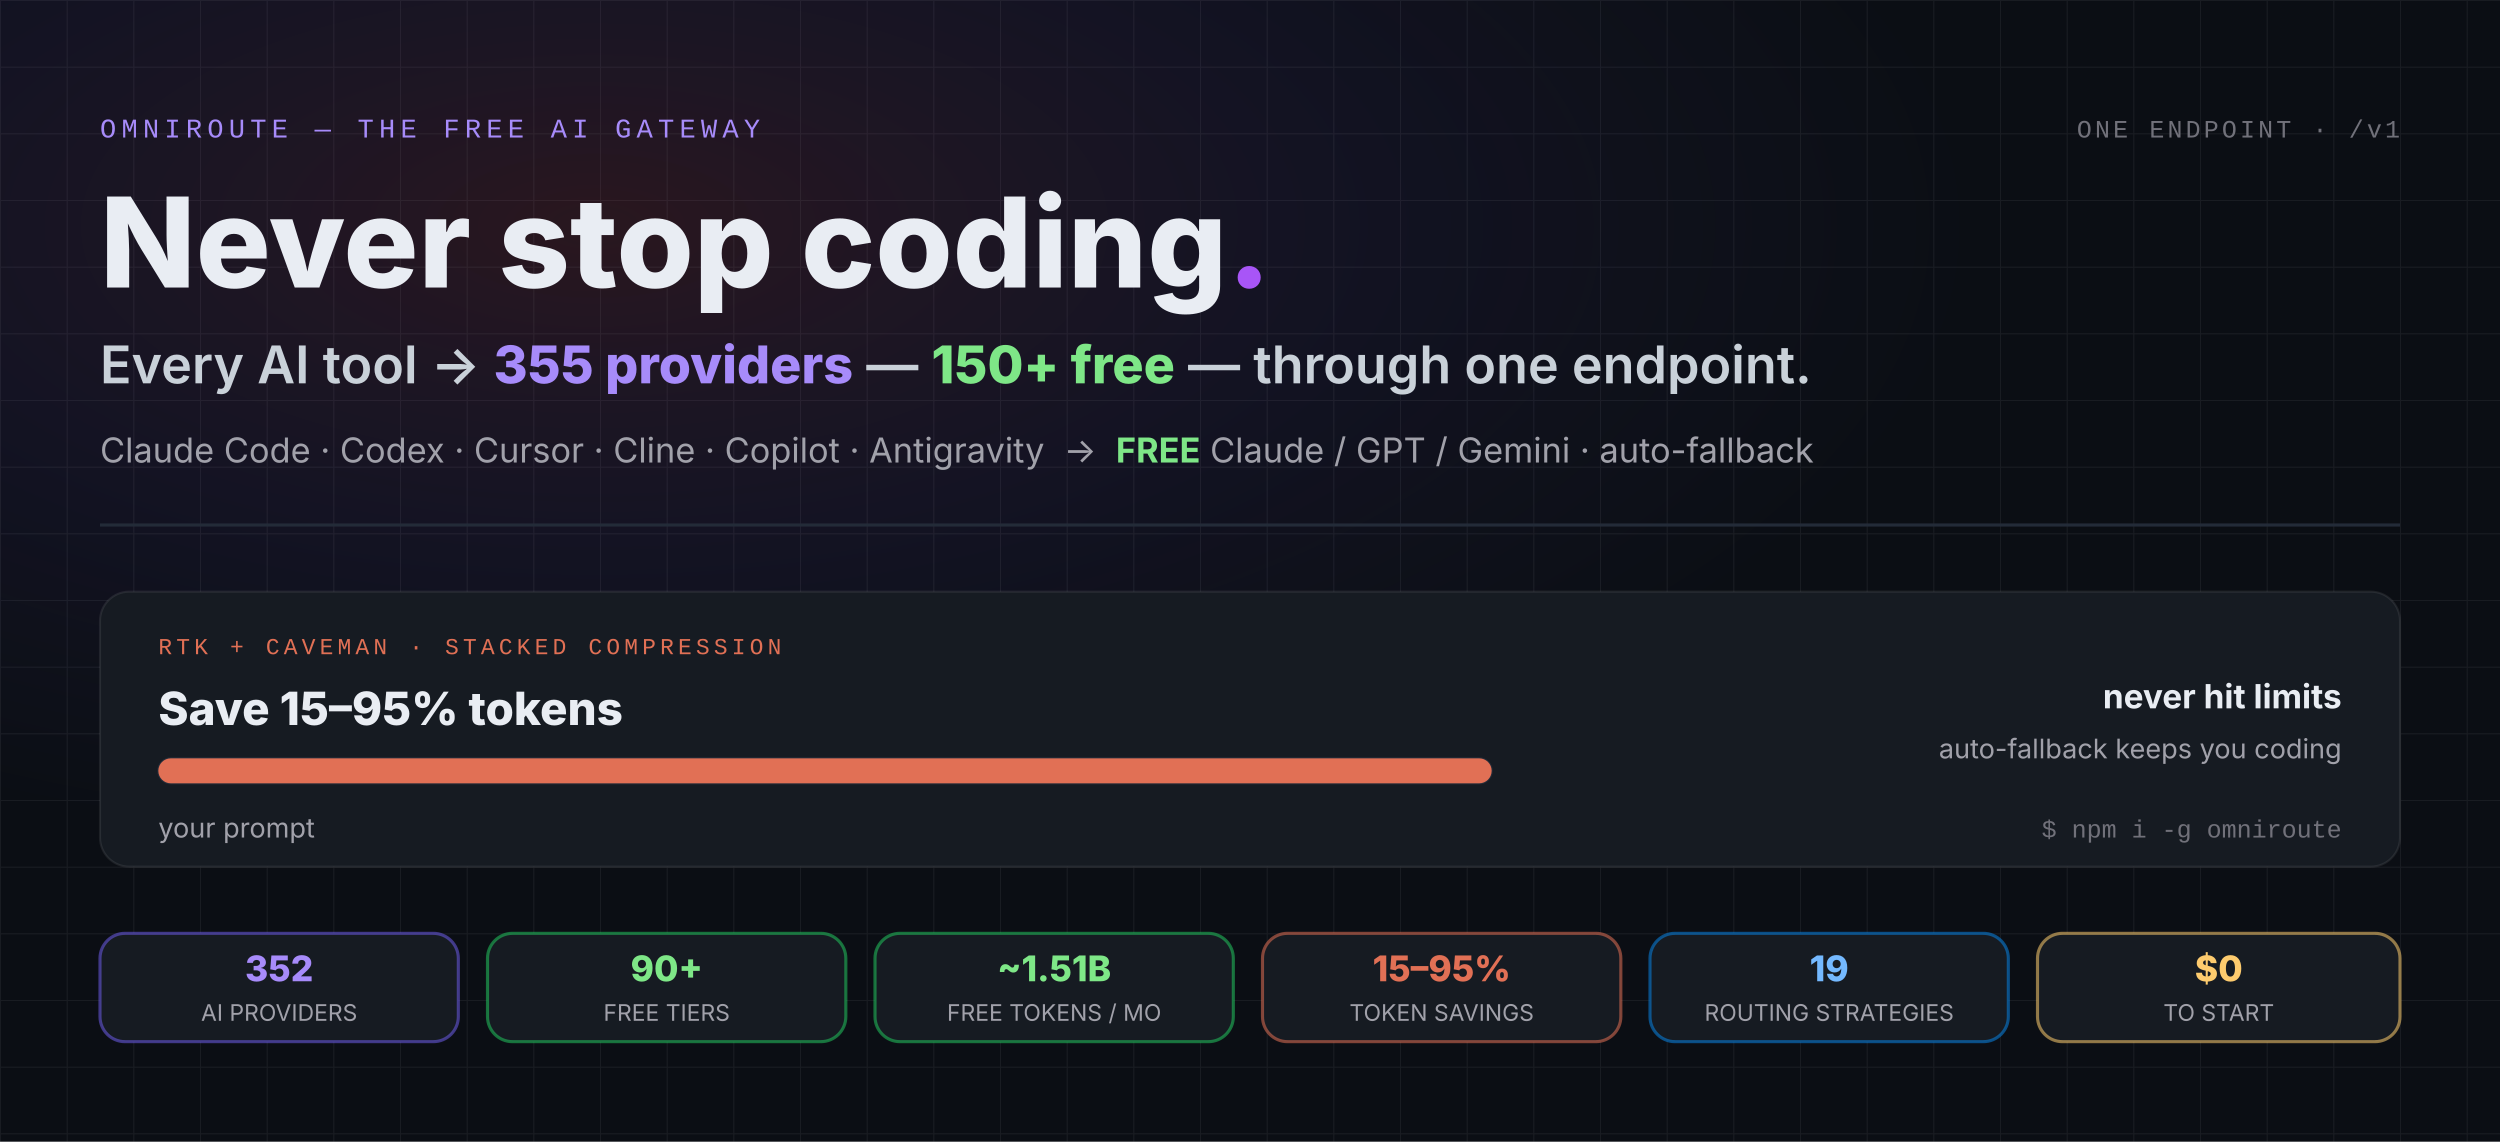
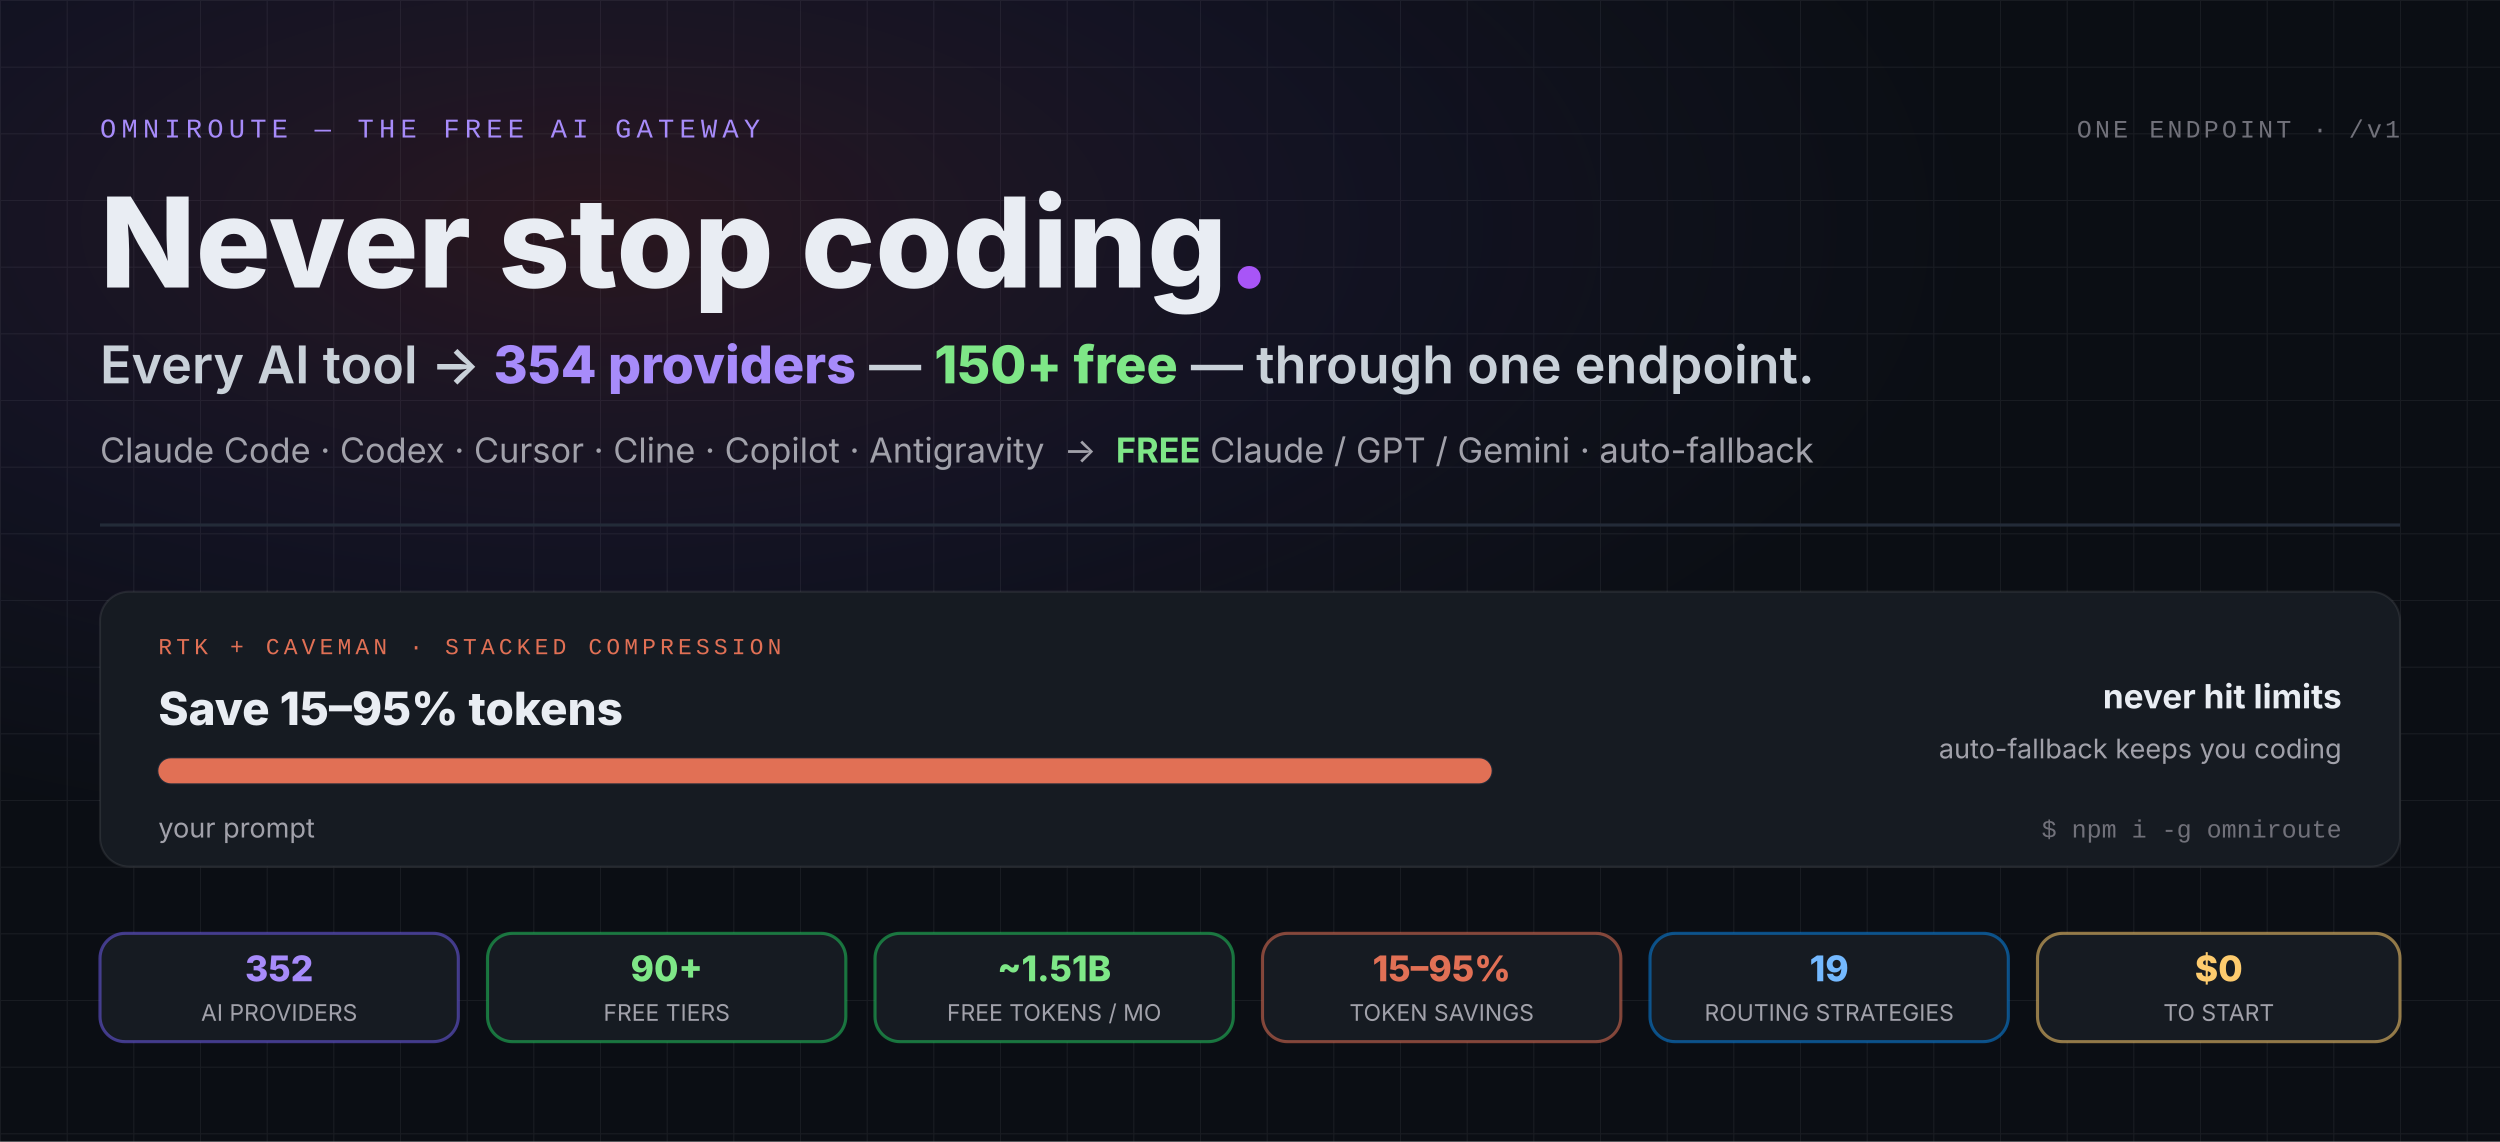
- <svg xmlns="http://www.w3.org/2000/svg" viewBox="0 0 1200 548" role="img" aria-label="OmniRoute hero: Never stop coding. Every AI tool to 355 providers — 150+ free — through one endpoint. Claude Code, Codex, Cursor, Cline, Copilot and Antigravity into free Claude, GPT and Gemini with auto-fallback. RTK + Caveman stacked compression saves 15 to 95 percent of tokens — about 89 percent average on tool-heavy sessions — so you never hit limits. Stats: 355 AI providers, 150+ free tiers, about 1.51B free tokens per month, 15 to 95 percent token savings, 19 routing strategies, zero dollars to start.">
+ <svg xmlns="http://www.w3.org/2000/svg" viewBox="0 0 1200 548" role="img" aria-label="OmniRoute hero: Never stop coding. Every AI tool to 354 providers — 150+ free — through one endpoint. Claude Code, Codex, Cursor, Cline, Copilot and Antigravity into free Claude, GPT and Gemini with auto-fallback. RTK + Caveman stacked compression saves 15 to 95 percent of tokens — about 89 percent average on tool-heavy sessions — so you never hit limits. Stats: 354 AI providers, 150+ free tiers, about 1.51B free tokens per month, 15 to 95 percent token savings, 19 routing strategies, zero dollars to start.">
  <defs>
    <pattern id="gridPaperH" width="32" height="32" patternUnits="userSpaceOnUse">
      <path d="M 32 0 L 0 0 0 32" fill="none" stroke="#ffffff" stroke-opacity="0.06" stroke-width="1" />
    </pattern>
    <radialGradient id="bgGlowH" cx="24%" cy="20%" r="55%">
      <stop offset="0%" stop-color="#e54d5e" stop-opacity="0.14" />
      <stop offset="55%" stop-color="#8b5cf6" stop-opacity="0.06" />
      <stop offset="100%" stop-color="#6366f1" stop-opacity="0" />
    </radialGradient>
    <linearGradient id="gradBrandH" x1="0" y1="0" x2="1" y2="1">
      <stop offset="0%" stop-color="#e54d5e" />
      <stop offset="100%" stop-color="#a855f7" />
    </linearGradient>
    <path id="dividerPathH" d="M 48,252 L 1152,252" />
  </defs>
  <rect width="1200" height="548" fill="#0b0e14" />
  <rect width="1200" height="548" fill="url(#gridPaperH)" />
  <rect width="1200" height="548" fill="url(#bgGlowH)" />
  <text x="48" y="66" font-family="Consolas, 'Courier New', monospace" font-size="13" letter-spacing="2.5" fill="#a78bfa">OMNIROUTE — THE FREE AI GATEWAY</text>
  <text x="1152" y="66" text-anchor="end" font-family="Consolas, 'Courier New', monospace" font-size="12" letter-spacing="1.5" fill="#71717a">ONE ENDPOINT · /v1</text>
  <text x="48" y="138" font-family="Inter, 'Segoe UI', Arial, Helvetica, system-ui, sans-serif" font-size="60" font-weight="800" fill="#e9edf3">Never stop coding<tspan fill="#a855f7">.</tspan>
  </text>
-   <text x="48" y="184" font-family="Inter, 'Segoe UI', Arial, Helvetica, system-ui, sans-serif" font-size="25" font-weight="600" fill="#c9d1d9">Every AI tool → <tspan fill="#a78bfa" font-weight="800">355 providers</tspan> — <tspan fill="#7ee787" font-weight="800">150+ free</tspan> — through one endpoint.</text>
+   <text x="48" y="184" font-family="Inter, 'Segoe UI', Arial, Helvetica, system-ui, sans-serif" font-size="25" font-weight="600" fill="#c9d1d9">Every AI tool → <tspan fill="#a78bfa" font-weight="800">354 providers</tspan> — <tspan fill="#7ee787" font-weight="800">150+ free</tspan> — through one endpoint.</text>
  <text x="48" y="222" font-family="Inter, 'Segoe UI', Arial, Helvetica, system-ui, sans-serif" font-size="16.5" fill="#a1a1aa">Claude Code · Codex · Cursor · Cline · Copilot · Antigravity  →  <tspan fill="#7ee787" font-weight="700">FREE</tspan> Claude / GPT / Gemini · auto-fallback</text>
  <line x1="48" y1="252" x2="1152" y2="252" stroke="#232b38" stroke-width="1.5" />
  <circle r="4" fill="url(#gradBrandH)" opacity="0">
    <animateMotion dur="6s" repeatCount="indefinite" keyPoints="0;1" keyTimes="0;1" calcMode="linear">
      <mpath href="#dividerPathH" />
    </animateMotion>
    <animate attributeName="opacity" values="0;0.9;0.9;0" keyTimes="0;0.08;0.6;0.75" dur="6s" repeatCount="indefinite" />
  </circle>
  <g>
    <rect x="48" y="284" width="1104" height="132" rx="14" fill="#161b22" stroke="#ffffff" stroke-opacity="0.08" stroke-width="1" />
    <text x="76" y="314" font-family="Consolas, 'Courier New', monospace" font-size="11" letter-spacing="2" fill="#e17055">RTK + CAVEMAN · STACKED COMPRESSION</text>
    <text x="76" y="348" font-family="Inter, 'Segoe UI', Arial, Helvetica, system-ui, sans-serif" font-size="22" font-weight="800" fill="#e9edf3">Save 15–95% tokens</text>
    <rect x="76" y="364" width="640" height="12" rx="6" fill="#0b0e14" stroke="#232b38" stroke-width="1" />
    <rect x="76" y="364" width="640" height="12" rx="6" fill="#e17055">
      <animate attributeName="width" values="640;640;70;70;640" keyTimes="0;0.12;0.5;0.88;1" dur="8s" repeatCount="indefinite" calcMode="spline" keySplines="0.4 0 0.2 1;0.4 0 0.2 1;0.4 0 0.2 1;0.4 0 0.2 1" />
    </rect>
    <text x="76" y="402" font-family="Inter, 'Segoe UI', Arial, Helvetica, system-ui, sans-serif" font-size="13" fill="#a1a1aa">your prompt
      <animate attributeName="opacity" values="1;1;0;0;1" keyTimes="0;0.12;0.35;0.88;1" dur="8s" repeatCount="indefinite" calcMode="discrete" />
    </text>
    <text x="76" y="402" font-family="Inter, 'Segoe UI', Arial, Helvetica, system-ui, sans-serif" font-size="13" font-weight="700" fill="#e17055" opacity="0">−89% avg on tool-heavy sessions
      <animate attributeName="opacity" values="0;0;1;1;0" keyTimes="0;0.35;0.36;0.88;1" dur="8s" repeatCount="indefinite" calcMode="discrete" />
    </text>
    <text x="1124" y="340" text-anchor="end" font-family="Inter, 'Segoe UI', Arial, Helvetica, system-ui, sans-serif" font-size="16" font-weight="700" fill="#e9edf3">never hit limits</text>
    <text x="1124" y="364" text-anchor="end" font-family="Inter, 'Segoe UI', Arial, Helvetica, system-ui, sans-serif" font-size="13" fill="#a1a1aa">auto-fallback keeps you coding</text>
    <text x="1124" y="402" text-anchor="end" font-family="Consolas, 'Courier New', monospace" font-size="12" fill="#71717a">$ npm i -g omniroute</text>
  </g>
  <g font-family="Inter, 'Segoe UI', Arial, Helvetica, system-ui, sans-serif" text-anchor="middle">
    <rect x="48" y="448" width="172" height="52" rx="12" fill="#161b22" stroke="#6c5ce7" stroke-opacity="0.55" stroke-width="1.5" />
    <text x="134" y="471" font-size="17" font-weight="800" fill="#a78bfa">352</text>
    <text x="134" y="490" font-size="11" fill="#a1a1aa">AI PROVIDERS</text>
    <rect x="234" y="448" width="172" height="52" rx="12" fill="#161b22" stroke="#22c55e" stroke-opacity="0.55" stroke-width="1.5" />
    <text x="320" y="471" font-size="17" font-weight="800" fill="#7ee787">90+</text>
    <text x="320" y="490" font-size="11" fill="#a1a1aa">FREE TIERS</text>
    <rect x="420" y="448" width="172" height="52" rx="12" fill="#161b22" stroke="#22c55e" stroke-opacity="0.55" stroke-width="1.5" />
    <text x="506" y="471" font-size="17" font-weight="800" fill="#7ee787">~1.51B</text>
    <text x="506" y="490" font-size="11" fill="#a1a1aa">FREE TOKENS / MO</text>
    <rect x="606" y="448" width="172" height="52" rx="12" fill="#161b22" stroke="#e17055" stroke-opacity="0.55" stroke-width="1.5" />
    <text x="692" y="471" font-size="17" font-weight="800" fill="#e17055">15–95%</text>
    <text x="692" y="490" font-size="11" fill="#a1a1aa">TOKEN SAVINGS</text>
    <rect x="792" y="448" width="172" height="52" rx="12" fill="#161b22" stroke="#0984e3" stroke-opacity="0.55" stroke-width="1.5" />
    <text x="878" y="471" font-size="17" font-weight="800" fill="#74b9ff">19</text>
    <text x="878" y="490" font-size="11" fill="#a1a1aa">ROUTING STRATEGIES</text>
    <rect x="978" y="448" width="174" height="52" rx="12" fill="#161b22" stroke="#fdcb6e" stroke-opacity="0.55" stroke-width="1.5" />
    <text x="1065" y="471" font-size="17" font-weight="800" fill="#fdcb6e">$0</text>
    <text x="1065" y="490" font-size="11" fill="#a1a1aa">TO START</text>
  </g>
</svg>
